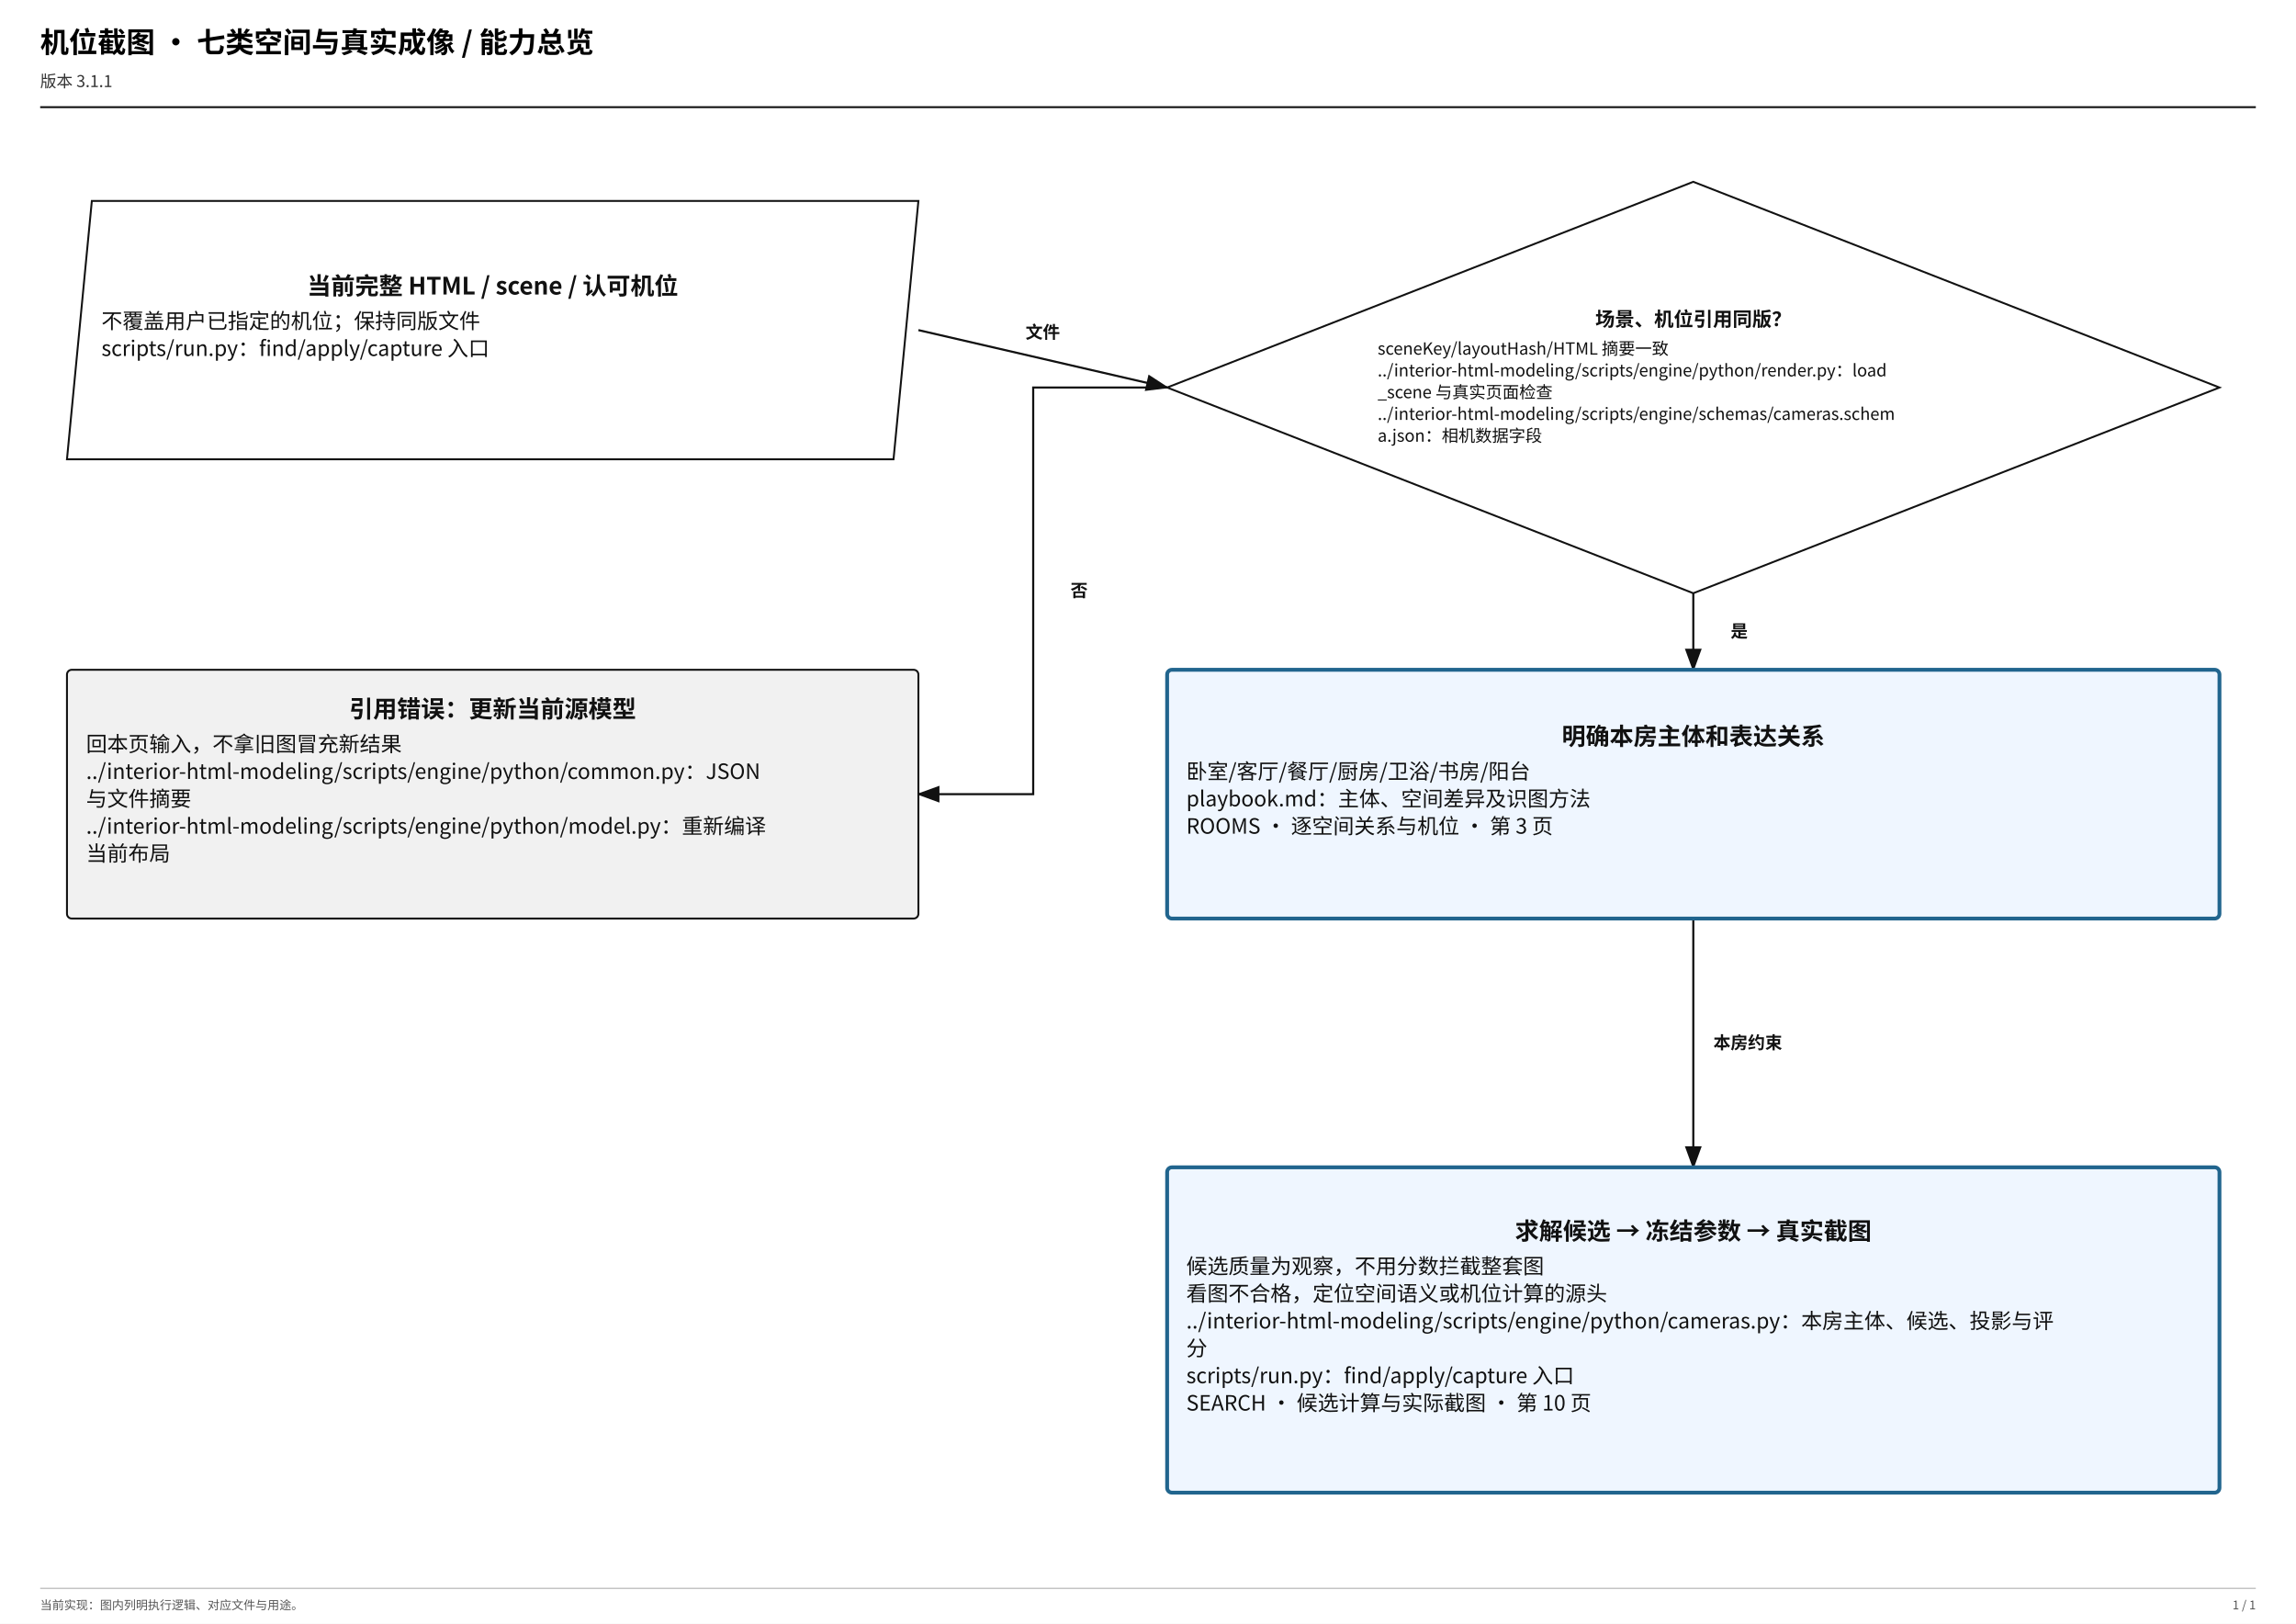
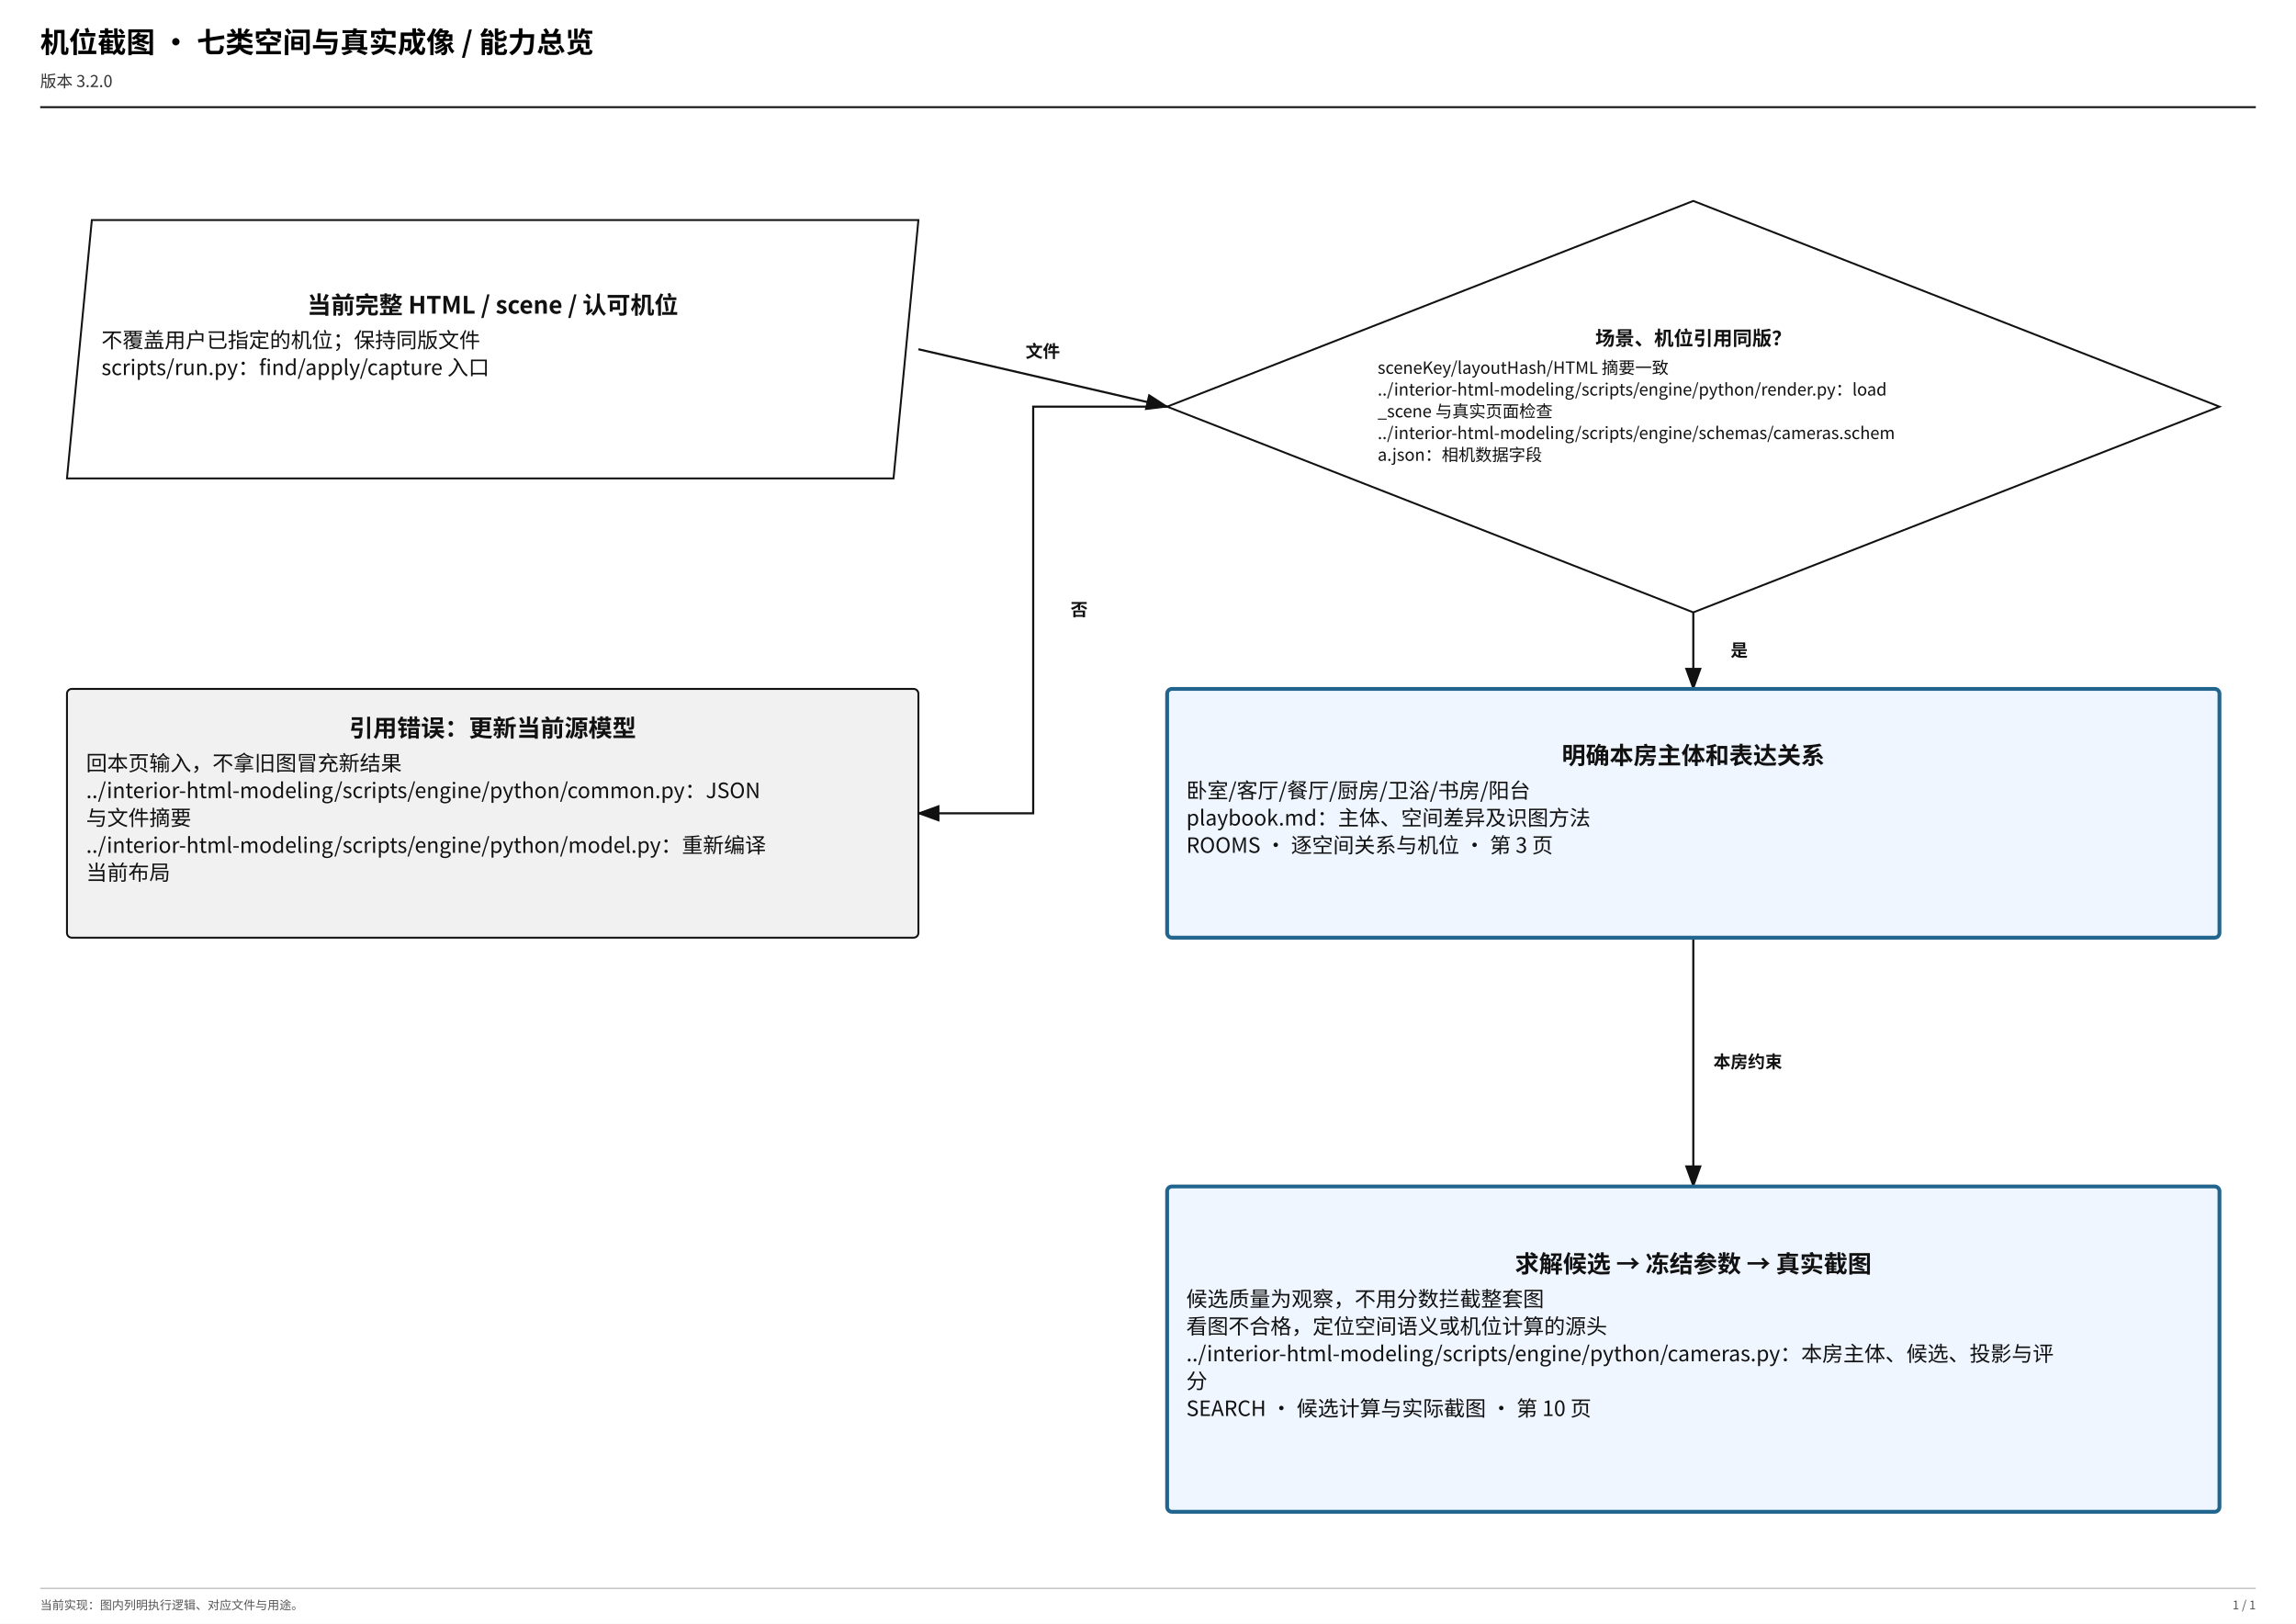
<svg xmlns="http://www.w3.org/2000/svg" width="2400" height="1697" viewBox="0 0 2400 1697">
  <defs>
    <marker id="arrow" markerWidth="12" markerHeight="12" refX="10" refY="4" orient="auto" markerUnits="strokeWidth">
      <path d="M0,0 L0,8 L11,4 z" fill="#111" />
    </marker>
    <style>text{font-family:"Noto Sans CJK SC","Microsoft YaHei","PingFang SC",Arial,sans-serif;letter-spacing:0}</style>
  </defs>
  <rect width="2400" height="1697" fill="#fff" />
  <text x="42" y="55" font-size="30" font-weight="800">机位截图 · 七类空间与真实成像 / 能力总览</text>
-   <text x="42" y="91" font-size="17" fill="#333">版本 3.1.1</text>
+   <text x="42" y="91" font-size="17" fill="#333">版本 3.2.0</text>
  <line x1="42" y1="112" x2="2358" y2="112" stroke="#111" stroke-width="2" />
  <g>
-     <polyline points="960,345 1220,405" fill="none" stroke="#111" stroke-width="2.2" marker-end="url(#arrow)" />
-     <rect x="1054" y="332" width="72" height="31" rx="3" fill="#fff" fill-opacity="0.94" />
-     <text x="1090" y="353.62" text-anchor="middle" font-size="18" font-weight="600" fill="#111">
+     <polyline points="960,365 1220,425" fill="none" stroke="#111" stroke-width="2.2" marker-end="url(#arrow)" />
+     <rect x="1054" y="352" width="72" height="31" rx="3" fill="#fff" fill-opacity="0.94" />
+     <text x="1090" y="373.62" text-anchor="middle" font-size="18" font-weight="600" fill="#111">
      <tspan x="1090" dy="0">文件</tspan>
    </text>
  </g>
  <g>
-     <polyline points="1220,405 1080,405 1080,830 960,830" fill="none" stroke="#111" stroke-width="2.2" marker-end="url(#arrow)" />
-     <rect x="1092" y="602" width="72" height="31" rx="3" fill="#fff" fill-opacity="0.94" />
-     <text x="1128" y="623.62" text-anchor="middle" font-size="18" font-weight="600" fill="#111">
+     <polyline points="1220,425 1080,425 1080,850 960,850" fill="none" stroke="#111" stroke-width="2.2" marker-end="url(#arrow)" />
+     <rect x="1092" y="622" width="72" height="31" rx="3" fill="#fff" fill-opacity="0.94" />
+     <text x="1128" y="643.62" text-anchor="middle" font-size="18" font-weight="600" fill="#111">
      <tspan x="1128" dy="0">否</tspan>
    </text>
  </g>
  <g>
-     <polyline points="1770,620 1770,700" fill="none" stroke="#111" stroke-width="2.2" marker-end="url(#arrow)" />
-     <rect x="1782" y="644.5" width="72" height="31" rx="3" fill="#fff" fill-opacity="0.94" />
-     <text x="1818" y="666.12" text-anchor="middle" font-size="18" font-weight="600" fill="#111">
+     <polyline points="1770,640 1770,720" fill="none" stroke="#111" stroke-width="2.2" marker-end="url(#arrow)" />
+     <rect x="1782" y="664.5" width="72" height="31" rx="3" fill="#fff" fill-opacity="0.94" />
+     <text x="1818" y="686.12" text-anchor="middle" font-size="18" font-weight="600" fill="#111">
      <tspan x="1818" dy="0">是</tspan>
    </text>
  </g>
  <g>
-     <polyline points="1770,960 1770,1220" fill="none" stroke="#111" stroke-width="2.2" marker-end="url(#arrow)" />
-     <rect x="1782" y="1074.5" width="90" height="31" rx="3" fill="#fff" fill-opacity="0.94" />
-     <text x="1827" y="1096.12" text-anchor="middle" font-size="18" font-weight="600" fill="#111">
+     <polyline points="1770,980 1770,1240" fill="none" stroke="#111" stroke-width="2.2" marker-end="url(#arrow)" />
+     <rect x="1782" y="1094.5" width="90" height="31" rx="3" fill="#fff" fill-opacity="0.94" />
+     <text x="1827" y="1116.12" text-anchor="middle" font-size="18" font-weight="600" fill="#111">
      <tspan x="1827" dy="0">本房约束</tspan>
    </text>
  </g>
  <g>
-     <polygon points="96,210 960,210 934,480 70,480" fill="#fff" stroke="#111" stroke-width="2" />
-     <text x="515" y="307.8" text-anchor="middle" font-size="25" font-weight="700" fill="#111">
+     <polygon points="96,230 960,230 934,500 70,500" fill="#fff" stroke="#111" stroke-width="2" />
+     <text x="515" y="327.8" text-anchor="middle" font-size="25" font-weight="700" fill="#111">
      <tspan x="515" dy="0">当前完整 HTML / scene / 认可机位</tspan>
    </text>
-     <text x="106" y="343.4" text-anchor="start" font-size="22" font-weight="430" fill="#111">
+     <text x="106" y="363.4" text-anchor="start" font-size="22" font-weight="430" fill="#111">
      <tspan x="106" dy="0">不覆盖用户已指定的机位；保持同版文件</tspan>
      <tspan x="106" dy="28.6" />
      <tspan x="106" dy="28.6">scripts/run.py：find/apply/capture 入口</tspan>
    </text>
  </g>
  <g>
-     <polygon points="1770,190 2320,405 1770,620 1220,405" fill="#fff" stroke="#111" stroke-width="2" />
-     <text x="1770" y="340.875" text-anchor="middle" font-size="20.5" font-weight="700" fill="#111">
+     <polygon points="1770,210 2320,425 1770,640 1220,425" fill="#fff" stroke="#111" stroke-width="2" />
+     <text x="1770" y="360.875" text-anchor="middle" font-size="20.5" font-weight="700" fill="#111">
      <tspan x="1770" dy="0">场景、机位引用同版？</tspan>
    </text>
-     <text x="1440" y="370.625" text-anchor="start" font-size="17.5" font-weight="430" fill="#111">
+     <text x="1440" y="390.625" text-anchor="start" font-size="17.5" font-weight="430" fill="#111">
      <tspan x="1440" dy="0">sceneKey/layoutHash/HTML 摘要一致</tspan>
      <tspan x="1440" dy="22.75" />
      <tspan x="1440" dy="22.75">../interior-html-modeling/scripts/engine/python/render.py：load</tspan>
      <tspan x="1440" dy="22.75">_scene 与真实页面检查</tspan>
      <tspan x="1440" dy="22.75">../interior-html-modeling/scripts/engine/schemas/cameras.schem</tspan>
      <tspan x="1440" dy="22.75">a.json：相机数据字段</tspan>
    </text>
  </g>
  <g>
-     <rect x="70" y="700" width="890" height="260" rx="5" fill="#f1f1f1" stroke="#111" stroke-width="2" />
-     <text x="515" y="749.9" text-anchor="middle" font-size="25" font-weight="700" fill="#111">
+     <rect x="70" y="720" width="890" height="260" rx="5" fill="#f1f1f1" stroke="#111" stroke-width="2" />
+     <text x="515" y="769.9" text-anchor="middle" font-size="25" font-weight="700" fill="#111">
      <tspan x="515" dy="0">引用错误：更新当前源模型</tspan>
    </text>
-     <text x="90" y="785.5" text-anchor="start" font-size="22" font-weight="430" fill="#111">
+     <text x="90" y="805.5" text-anchor="start" font-size="22" font-weight="430" fill="#111">
      <tspan x="90" dy="0">回本页输入，不拿旧图冒充新结果</tspan>
      <tspan x="90" dy="28.6" />
      <tspan x="90" dy="28.6">../interior-html-modeling/scripts/engine/python/common.py：JSON </tspan>
      <tspan x="90" dy="28.6">与文件摘要</tspan>
      <tspan x="90" dy="28.6">../interior-html-modeling/scripts/engine/python/model.py：重新编译</tspan>
      <tspan x="90" dy="28.6">当前布局</tspan>
    </text>
  </g>
  <g>
-     <rect x="1220" y="700" width="1100" height="260" rx="5" fill="#eff6ff" stroke="#21658e" stroke-width="4" />
-     <text x="1770" y="778.5" text-anchor="middle" font-size="25" font-weight="700" fill="#111">
+     <rect x="1220" y="720" width="1100" height="260" rx="5" fill="#eff6ff" stroke="#21658e" stroke-width="4" />
+     <text x="1770" y="798.5" text-anchor="middle" font-size="25" font-weight="700" fill="#111">
      <tspan x="1770" dy="0">明确本房主体和表达关系</tspan>
    </text>
-     <text x="1240" y="814.1" text-anchor="start" font-size="22" font-weight="430" fill="#111">
+     <text x="1240" y="834.1" text-anchor="start" font-size="22" font-weight="430" fill="#111">
      <tspan x="1240" dy="0">卧室/客厅/餐厅/厨房/卫浴/书房/阳台</tspan>
      <tspan x="1240" dy="28.6" />
      <tspan x="1240" dy="28.6">playbook.md：主体、空间差异及识图方法</tspan>
      <tspan x="1240" dy="28.6">ROOMS · 逐空间关系与机位 · 第 3 页</tspan>
    </text>
  </g>
  <g>
-     <rect x="1220" y="1220" width="1100" height="340" rx="5" fill="#eff6ff" stroke="#21658e" stroke-width="4" />
-     <text x="1770" y="1295.6" text-anchor="middle" font-size="25" font-weight="700" fill="#111">
+     <rect x="1220" y="1240" width="1100" height="340" rx="5" fill="#eff6ff" stroke="#21658e" stroke-width="4" />
+     <text x="1770" y="1329.9" text-anchor="middle" font-size="25" font-weight="700" fill="#111">
      <tspan x="1770" dy="0">求解候选 → 冻结参数 → 真实截图</tspan>
    </text>
-     <text x="1240" y="1331.2" text-anchor="start" font-size="22" font-weight="430" fill="#111">
+     <text x="1240" y="1365.5" text-anchor="start" font-size="22" font-weight="430" fill="#111">
      <tspan x="1240" dy="0">候选质量为观察，不用分数拦截整套图</tspan>
      <tspan x="1240" dy="28.6">看图不合格，定位空间语义或机位计算的源头</tspan>
      <tspan x="1240" dy="28.6" />
      <tspan x="1240" dy="28.6">../interior-html-modeling/scripts/engine/python/cameras.py：本房主体、候选、投影与评</tspan>
      <tspan x="1240" dy="28.6">分</tspan>
-       <tspan x="1240" dy="28.6">scripts/run.py：find/apply/capture 入口</tspan>
      <tspan x="1240" dy="28.6">SEARCH · 候选计算与实际截图 · 第 10 页</tspan>
    </text>
  </g>
  <line x1="42" y1="1660" x2="2358" y2="1660" stroke="#aaa" stroke-width="1" />
  <text x="42" y="1682" font-size="12.5" fill="#555">当前实现：图内列明执行逻辑、对应文件与用途。</text>
  <text x="2358" y="1682" text-anchor="end" font-size="12.5" fill="#555">1 / 1</text>
</svg>
